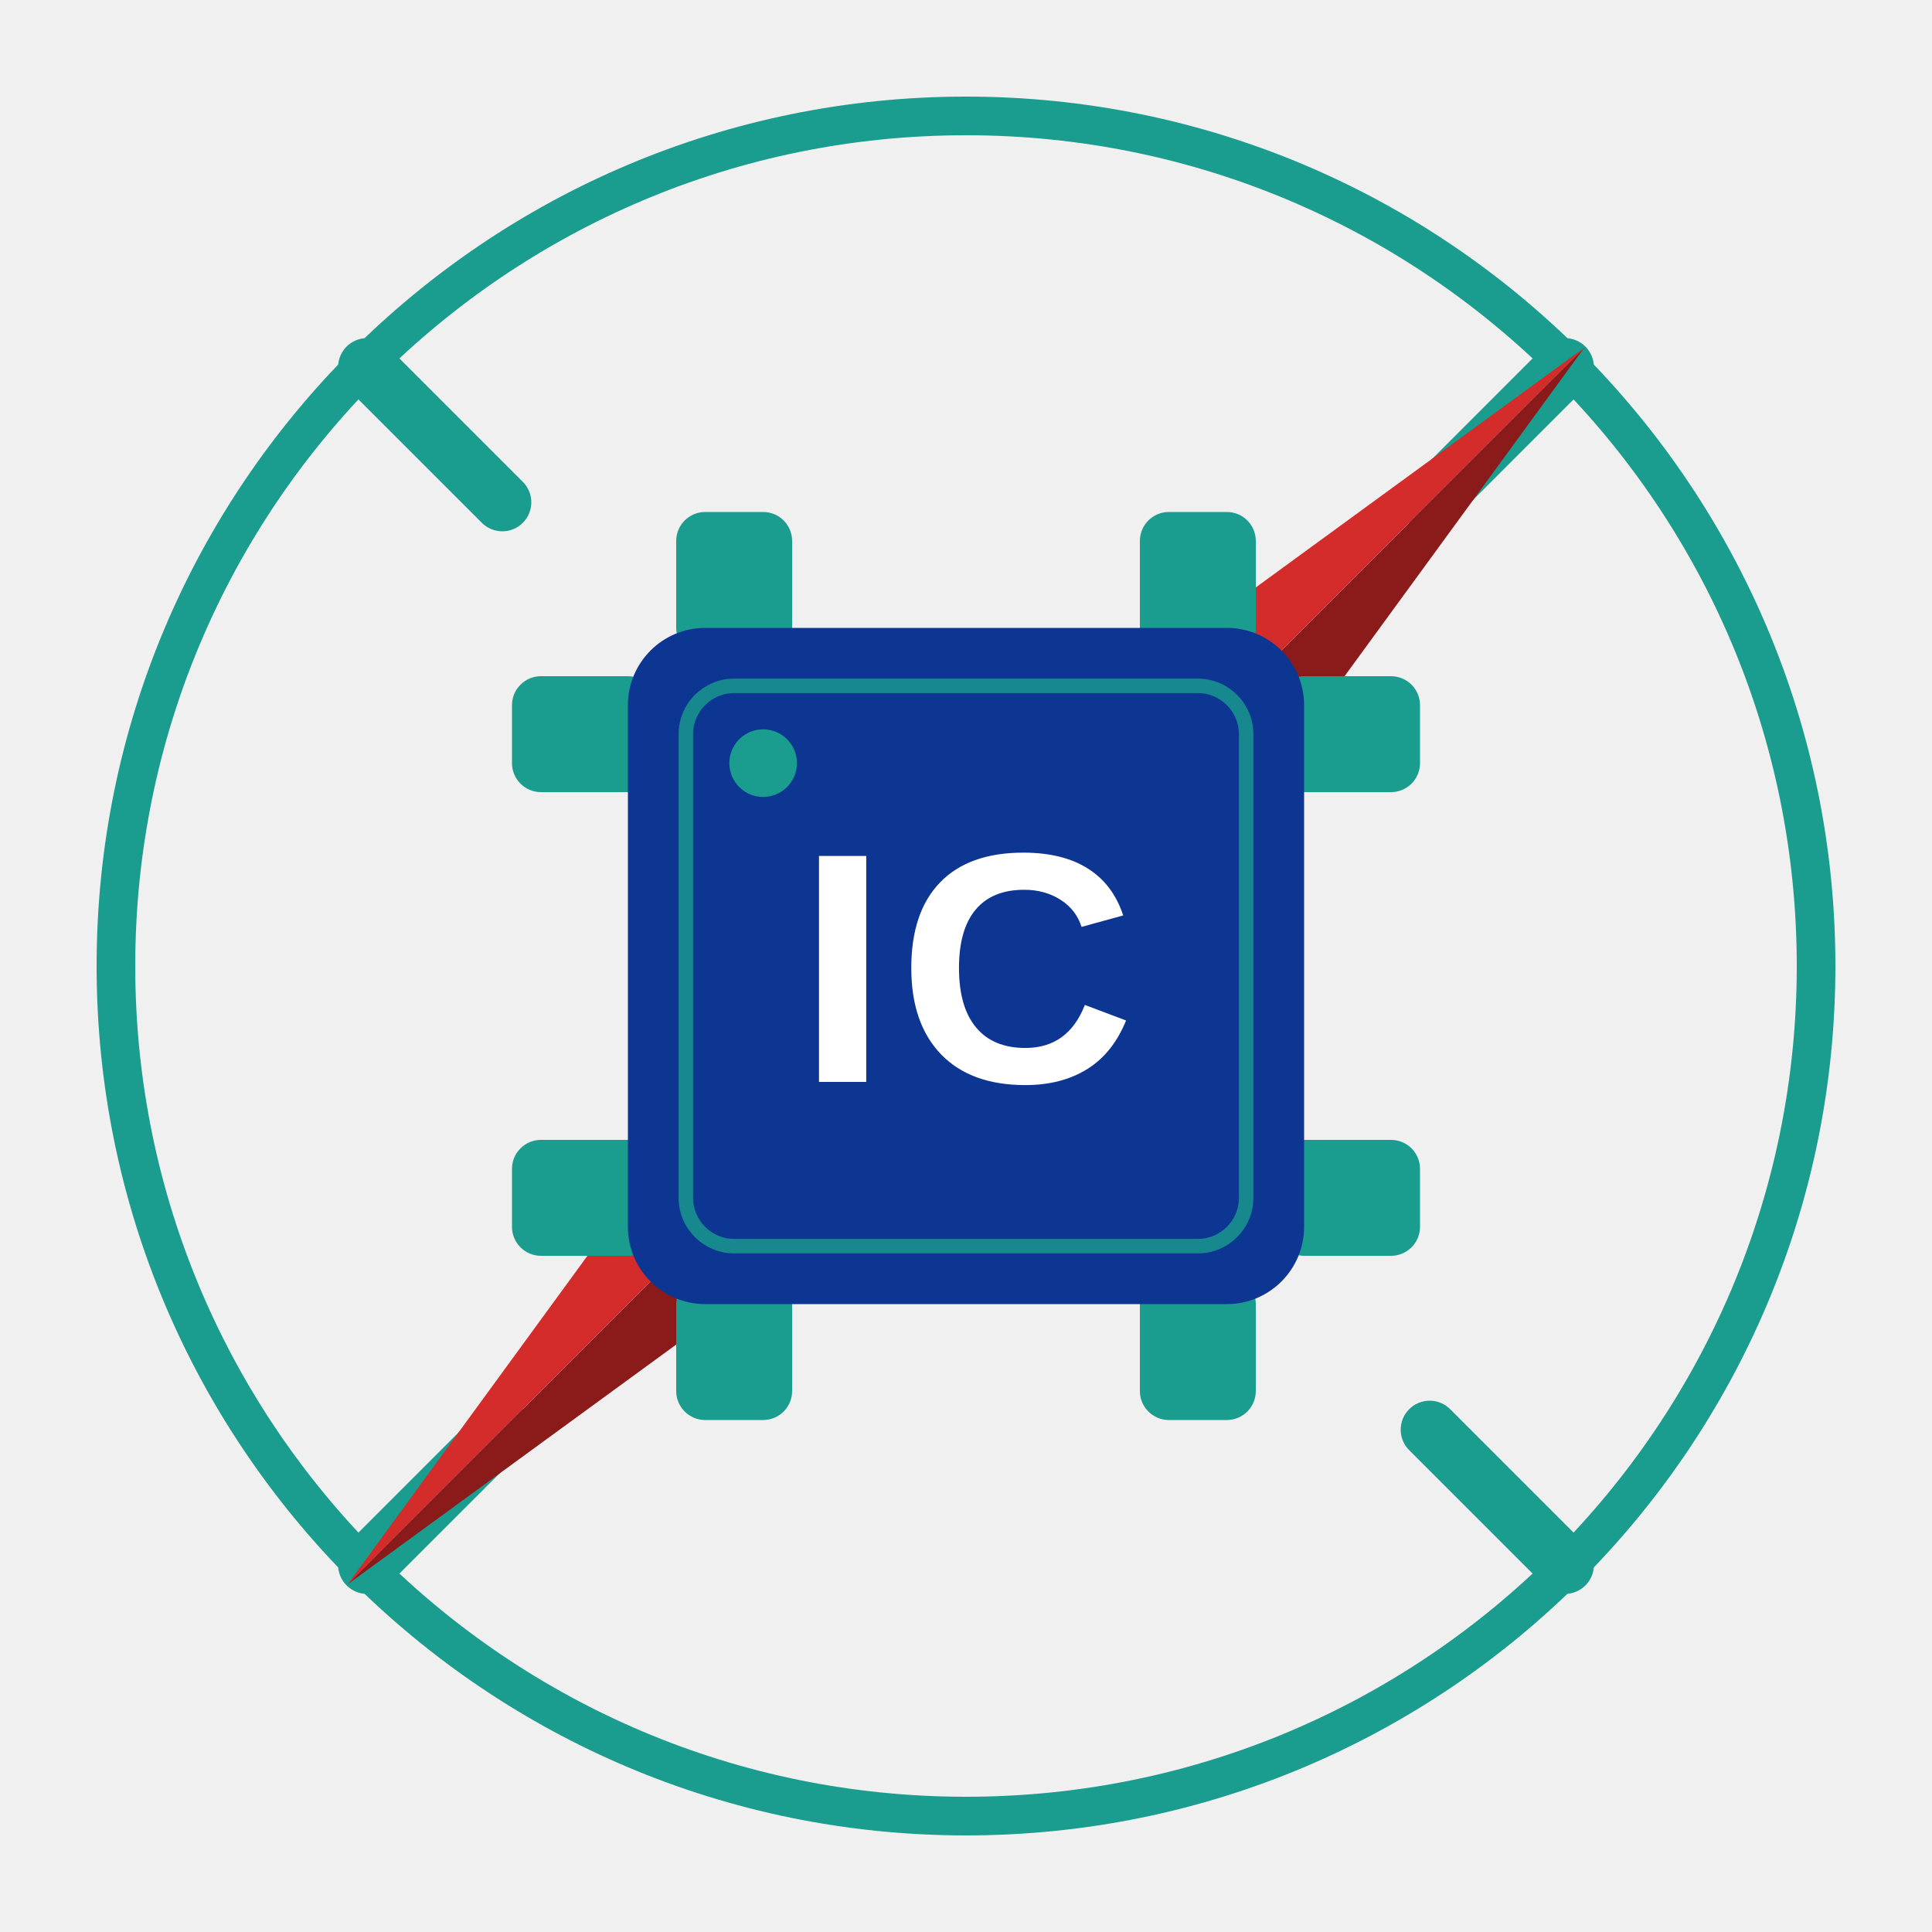
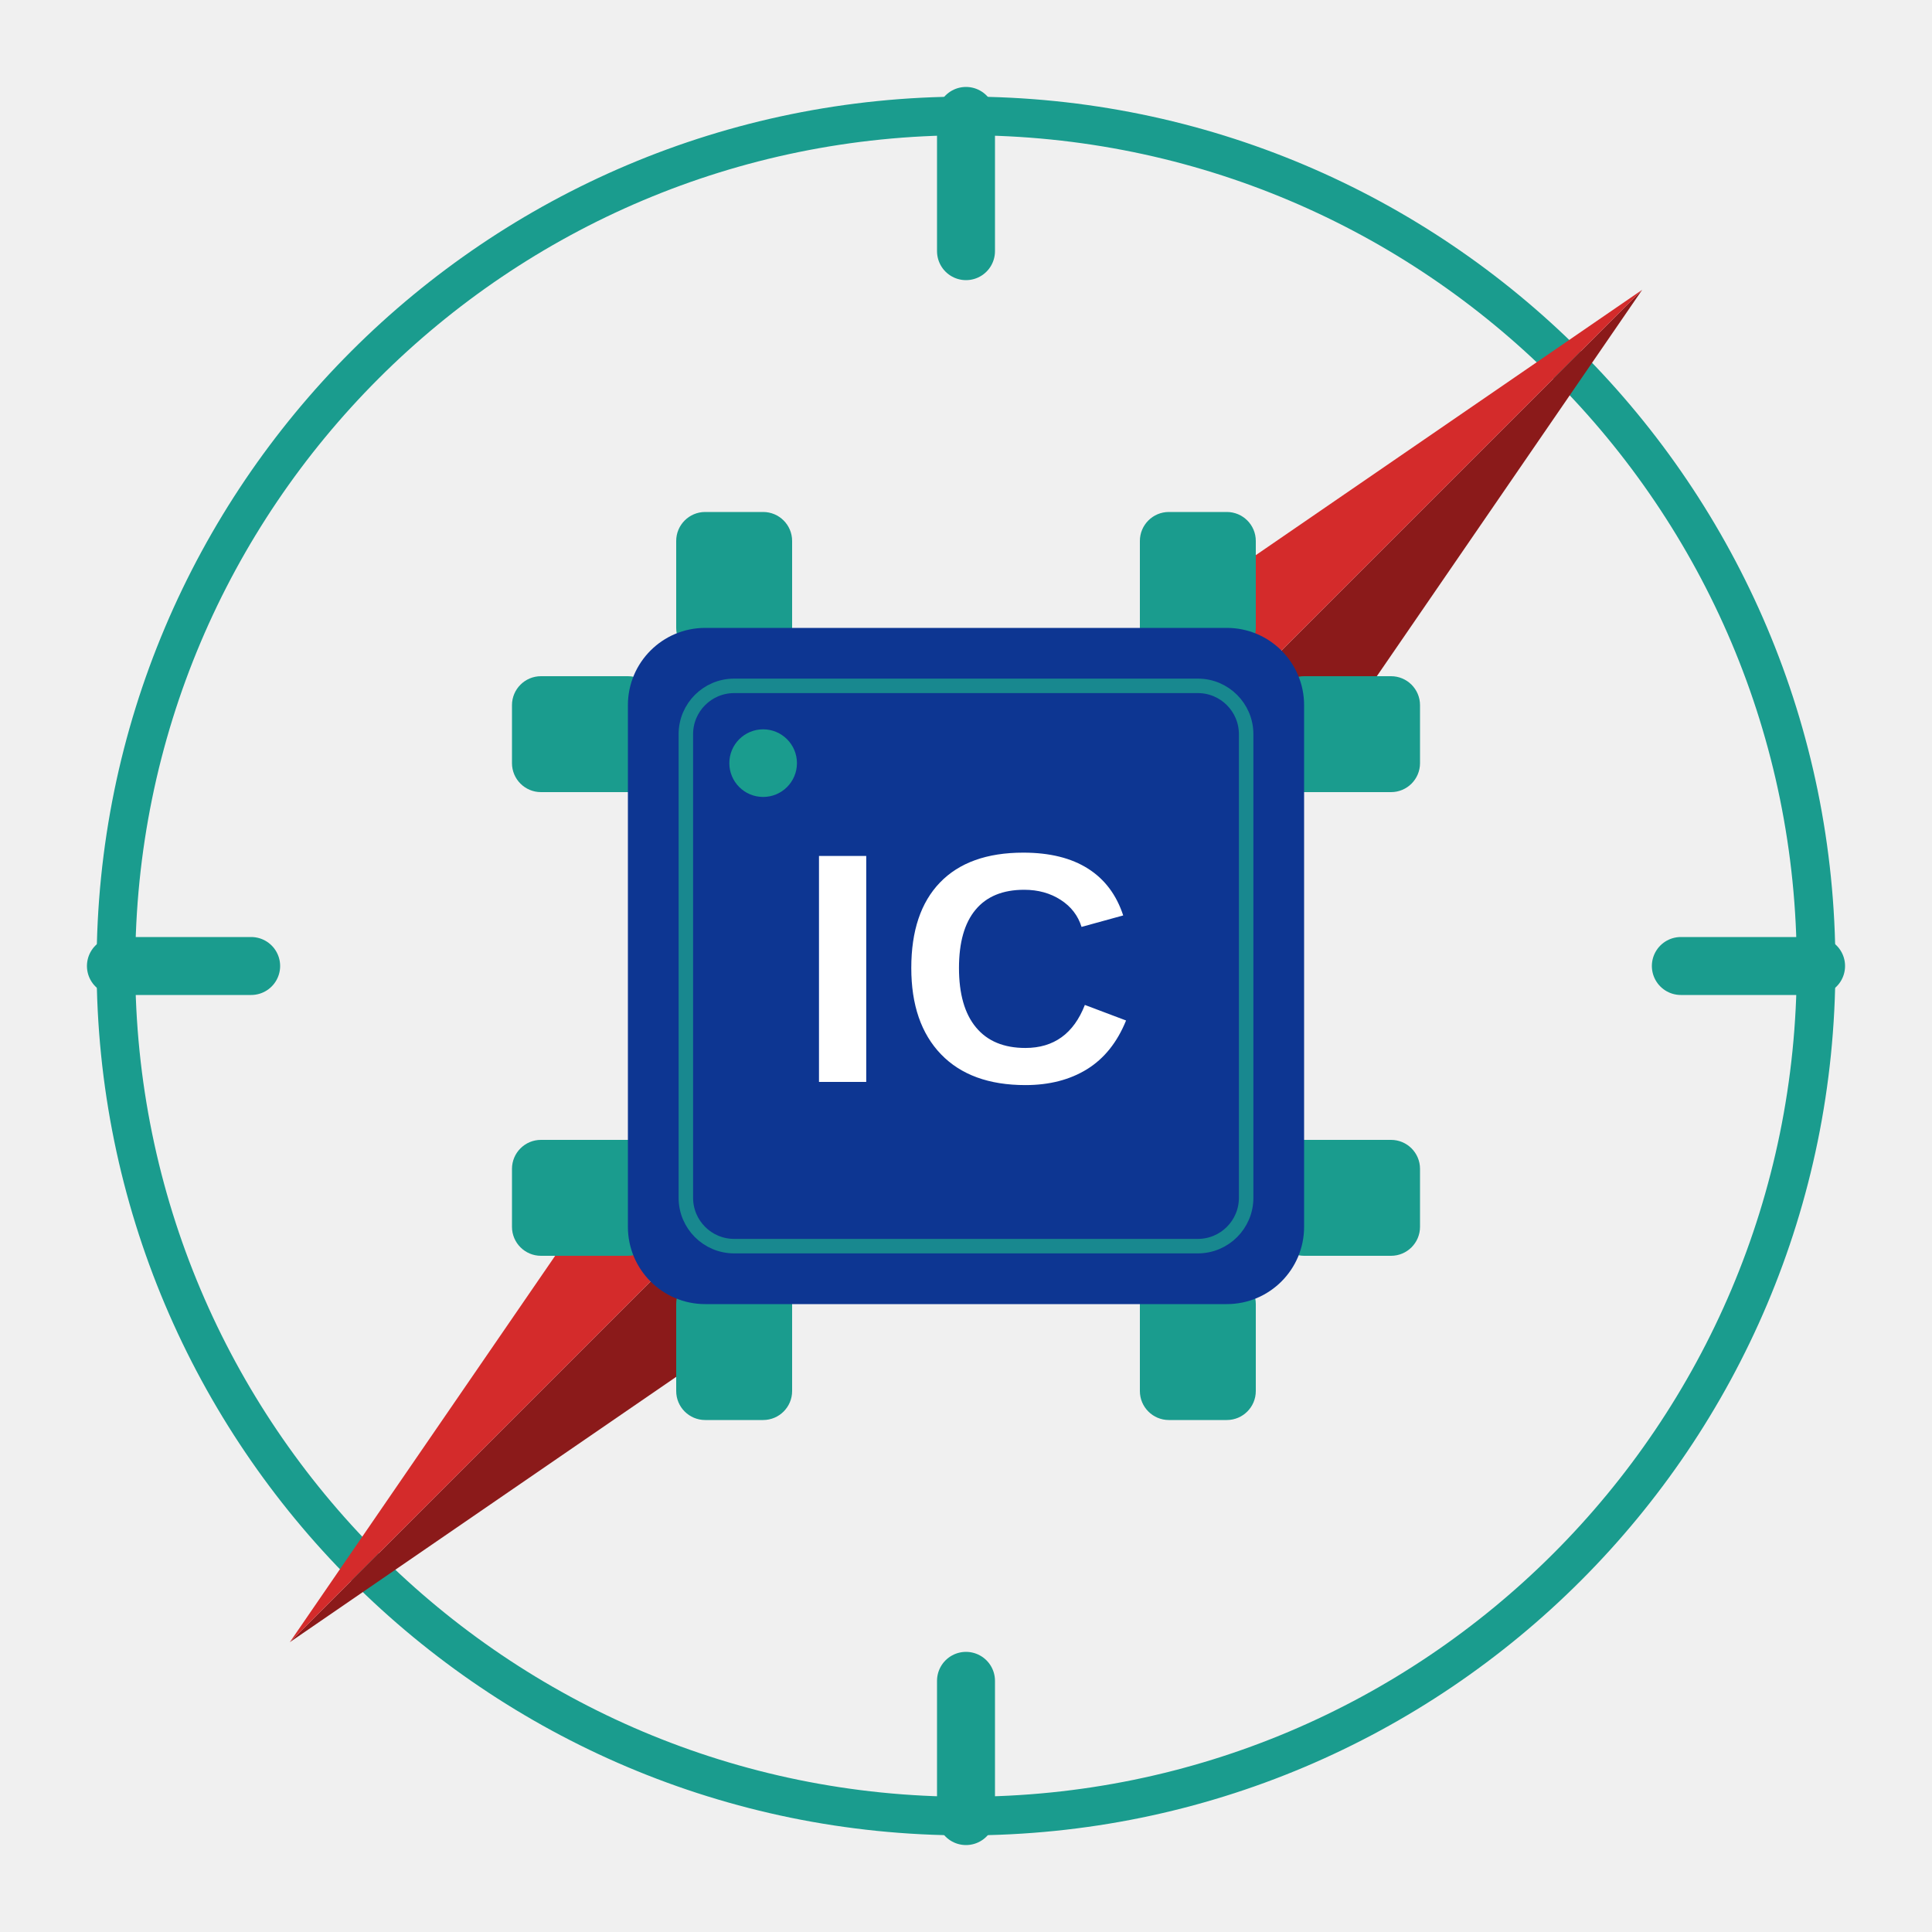
<svg xmlns="http://www.w3.org/2000/svg" viewBox="0 0 200 200" width="400" height="400">
  <defs>
    <style>

      .bg-blue { fill: #0D3692; }

      .bg-light-blue { fill: #144CC7; }

      .bg-dark-blue { fill: #08215C; }

      .bg-light-red { fill: #D42B2B; }

      .bg-dark-red { fill: #8B1A1A; }

      .stroke-blue { stroke: #0D3692; }

      .bg-teal { fill: #1A9C8E; }

      .stroke-teal { stroke: #1A9C8E; }

    </style>
  </defs>
  <circle cx="100" cy="100" r="88" fill="none" class="stroke-teal" stroke-width="4" />
-   <line x1="38" y1="38" x2="52" y2="52" class="stroke-teal" stroke-width="6" stroke-linecap="round" />
-   <line x1="162" y1="38" x2="148" y2="52" class="stroke-teal" stroke-width="6" stroke-linecap="round" />
-   <line x1="162" y1="162" x2="148" y2="148" class="stroke-teal" stroke-width="6" stroke-linecap="round" />
-   <line x1="38" y1="162" x2="52" y2="148" class="stroke-teal" stroke-width="6" stroke-linecap="round" />
-   <polygon points="164,36 110,110 36,164 100,100" class="bg-dark-red" />
-   <polygon points="164,36 100,100 36,164 90,90" class="bg-light-red" />
+   <line x1="100" y1="12" x2="100" y2="26" class="stroke-teal" stroke-width="6" stroke-linecap="round" />
+   <line x1="100" y1="188" x2="100" y2="174" class="stroke-teal" stroke-width="6" stroke-linecap="round" />
+   <line x1="188" y1="100" x2="174" y2="100" class="stroke-teal" stroke-width="6" stroke-linecap="round" />
+   <line x1="12" y1="100" x2="26" y2="100" class="stroke-teal" stroke-width="6" stroke-linecap="round" />
+   <polygon points="170,30 113,113 30,170 100,100" class="bg-dark-red" />
+   <polygon points="170,30 100,100 30,170 87,87" class="bg-light-red" />
  <g class="bg-teal">
    <rect x="70" y="53" width="12" height="15" rx="3" />
    <rect x="118" y="53" width="12" height="15" rx="3" />
    <rect x="70" y="132" width="12" height="15" rx="3" />
    <rect x="118" y="132" width="12" height="15" rx="3" />
    <rect x="53" y="70" width="15" height="12" rx="3" />
    <rect x="53" y="118" width="15" height="12" rx="3" />
    <rect x="132" y="70" width="15" height="12" rx="3" />
    <rect x="132" y="118" width="15" height="12" rx="3" />
  </g>
  <rect x="65" y="65" width="70" height="70" class="bg-blue" rx="8" />
  <rect x="71" y="71" width="58" height="58" fill="none" class="stroke-teal" stroke-width="1.5" rx="5" opacity="0.8" />
  <circle cx="79" cy="79" r="3.5" class="bg-teal" />
  <text x="100" y="112" font-family="Arial, Helvetica, sans-serif" font-weight="900" font-size="34" fill="#ffffff" text-anchor="middle" letter-spacing="1">IC</text>
</svg>
